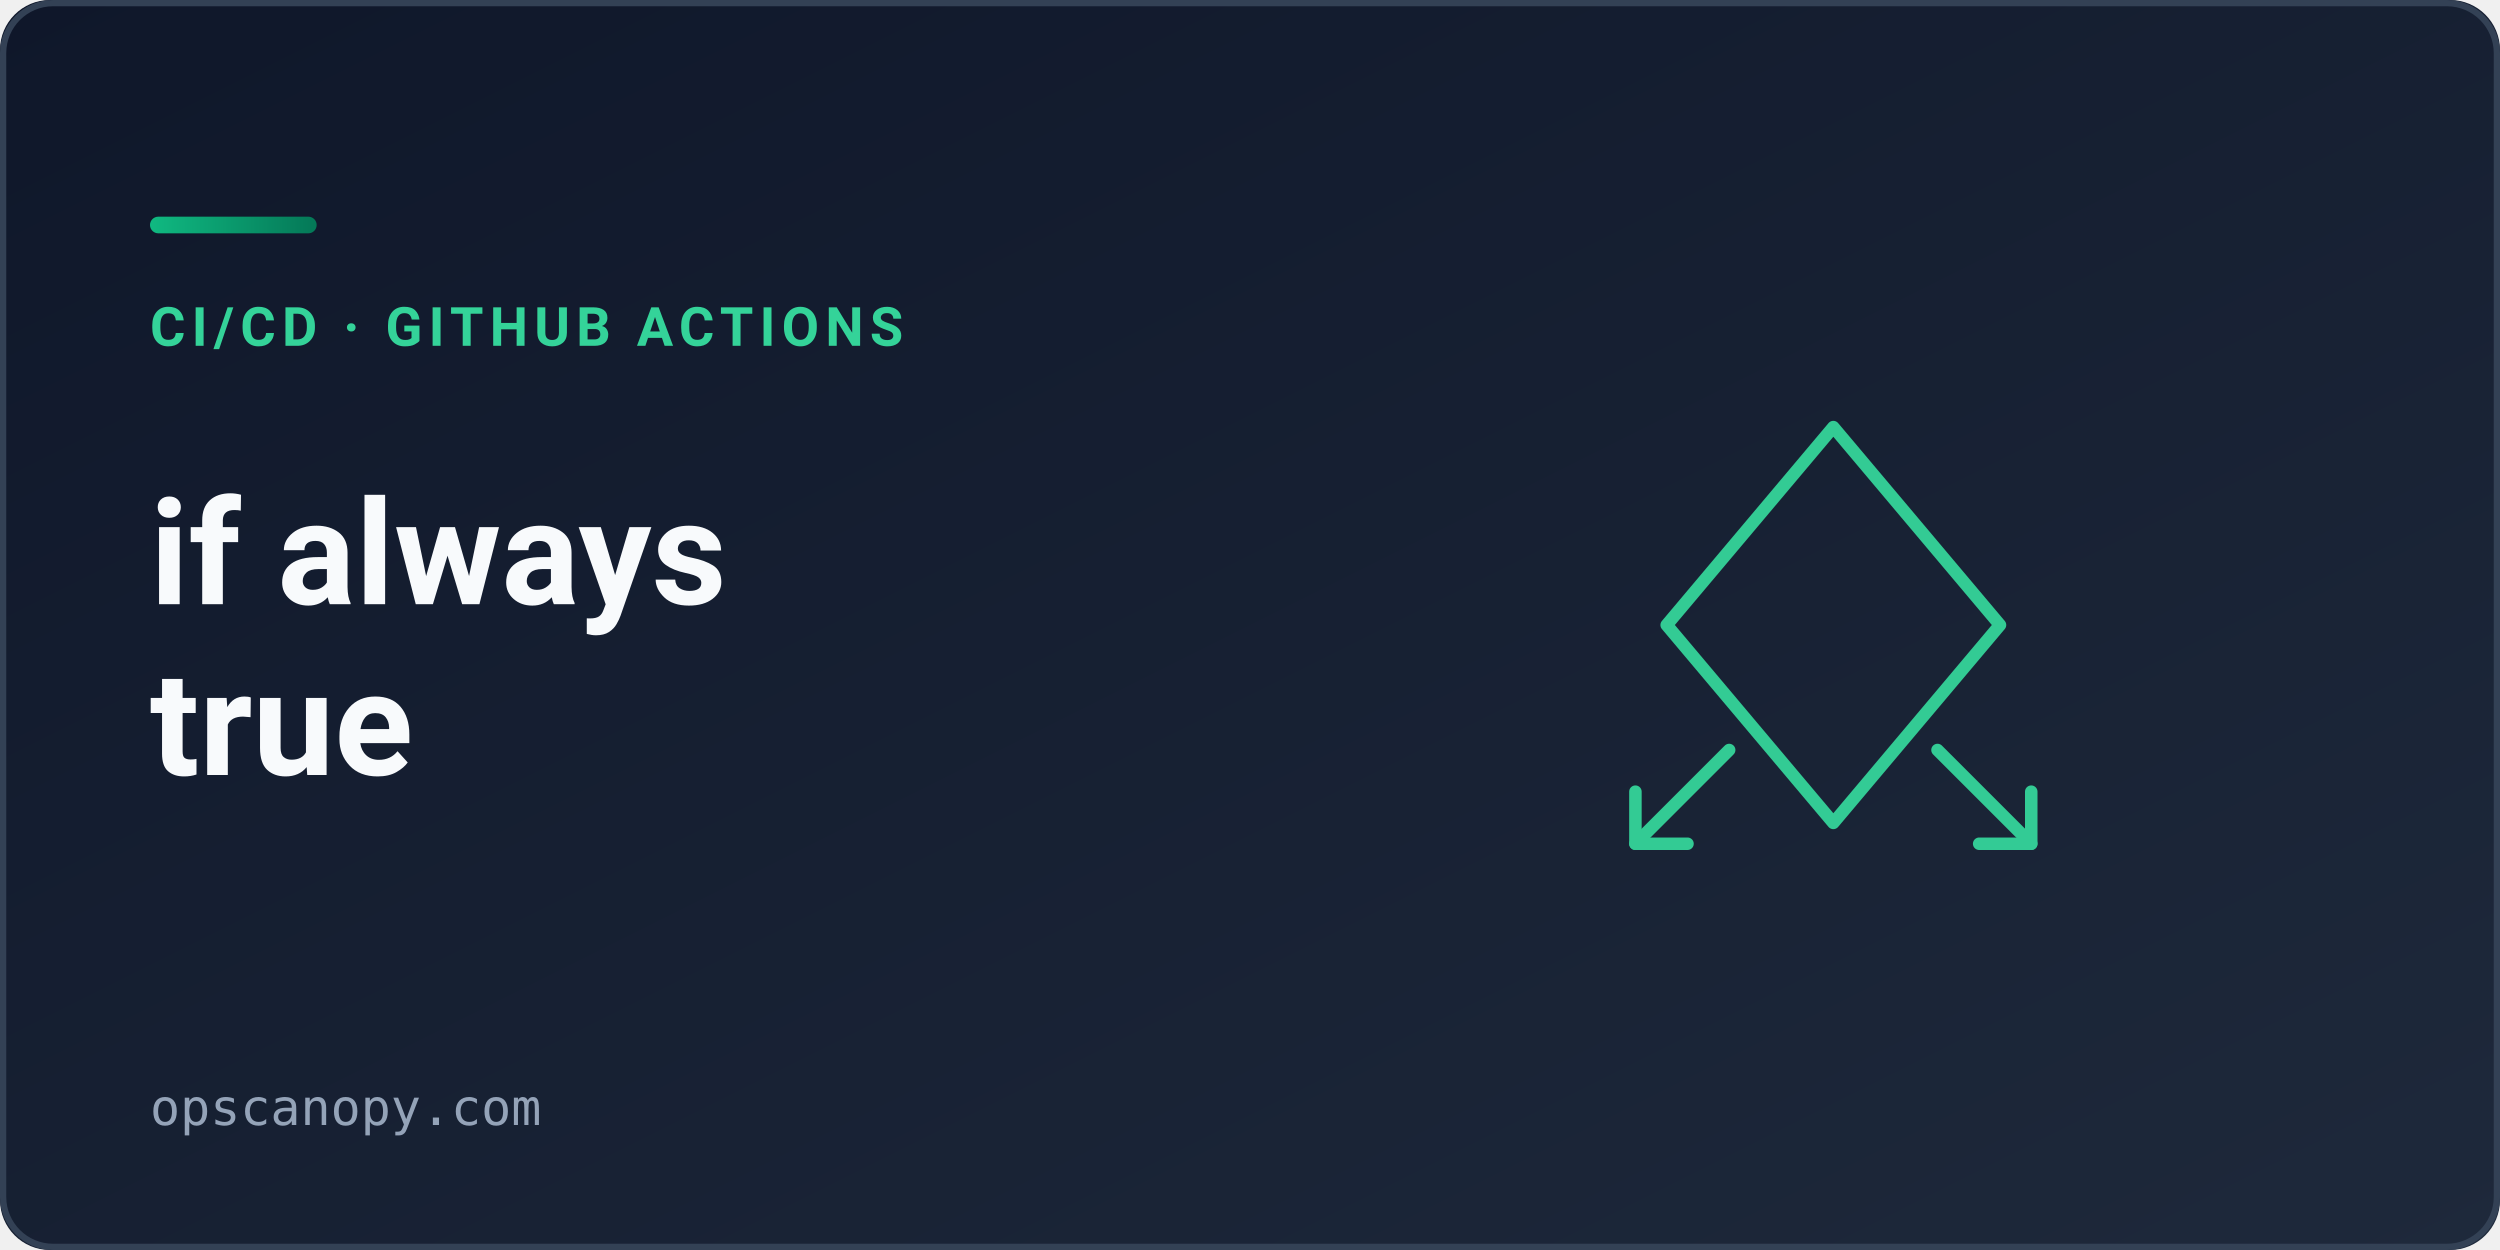
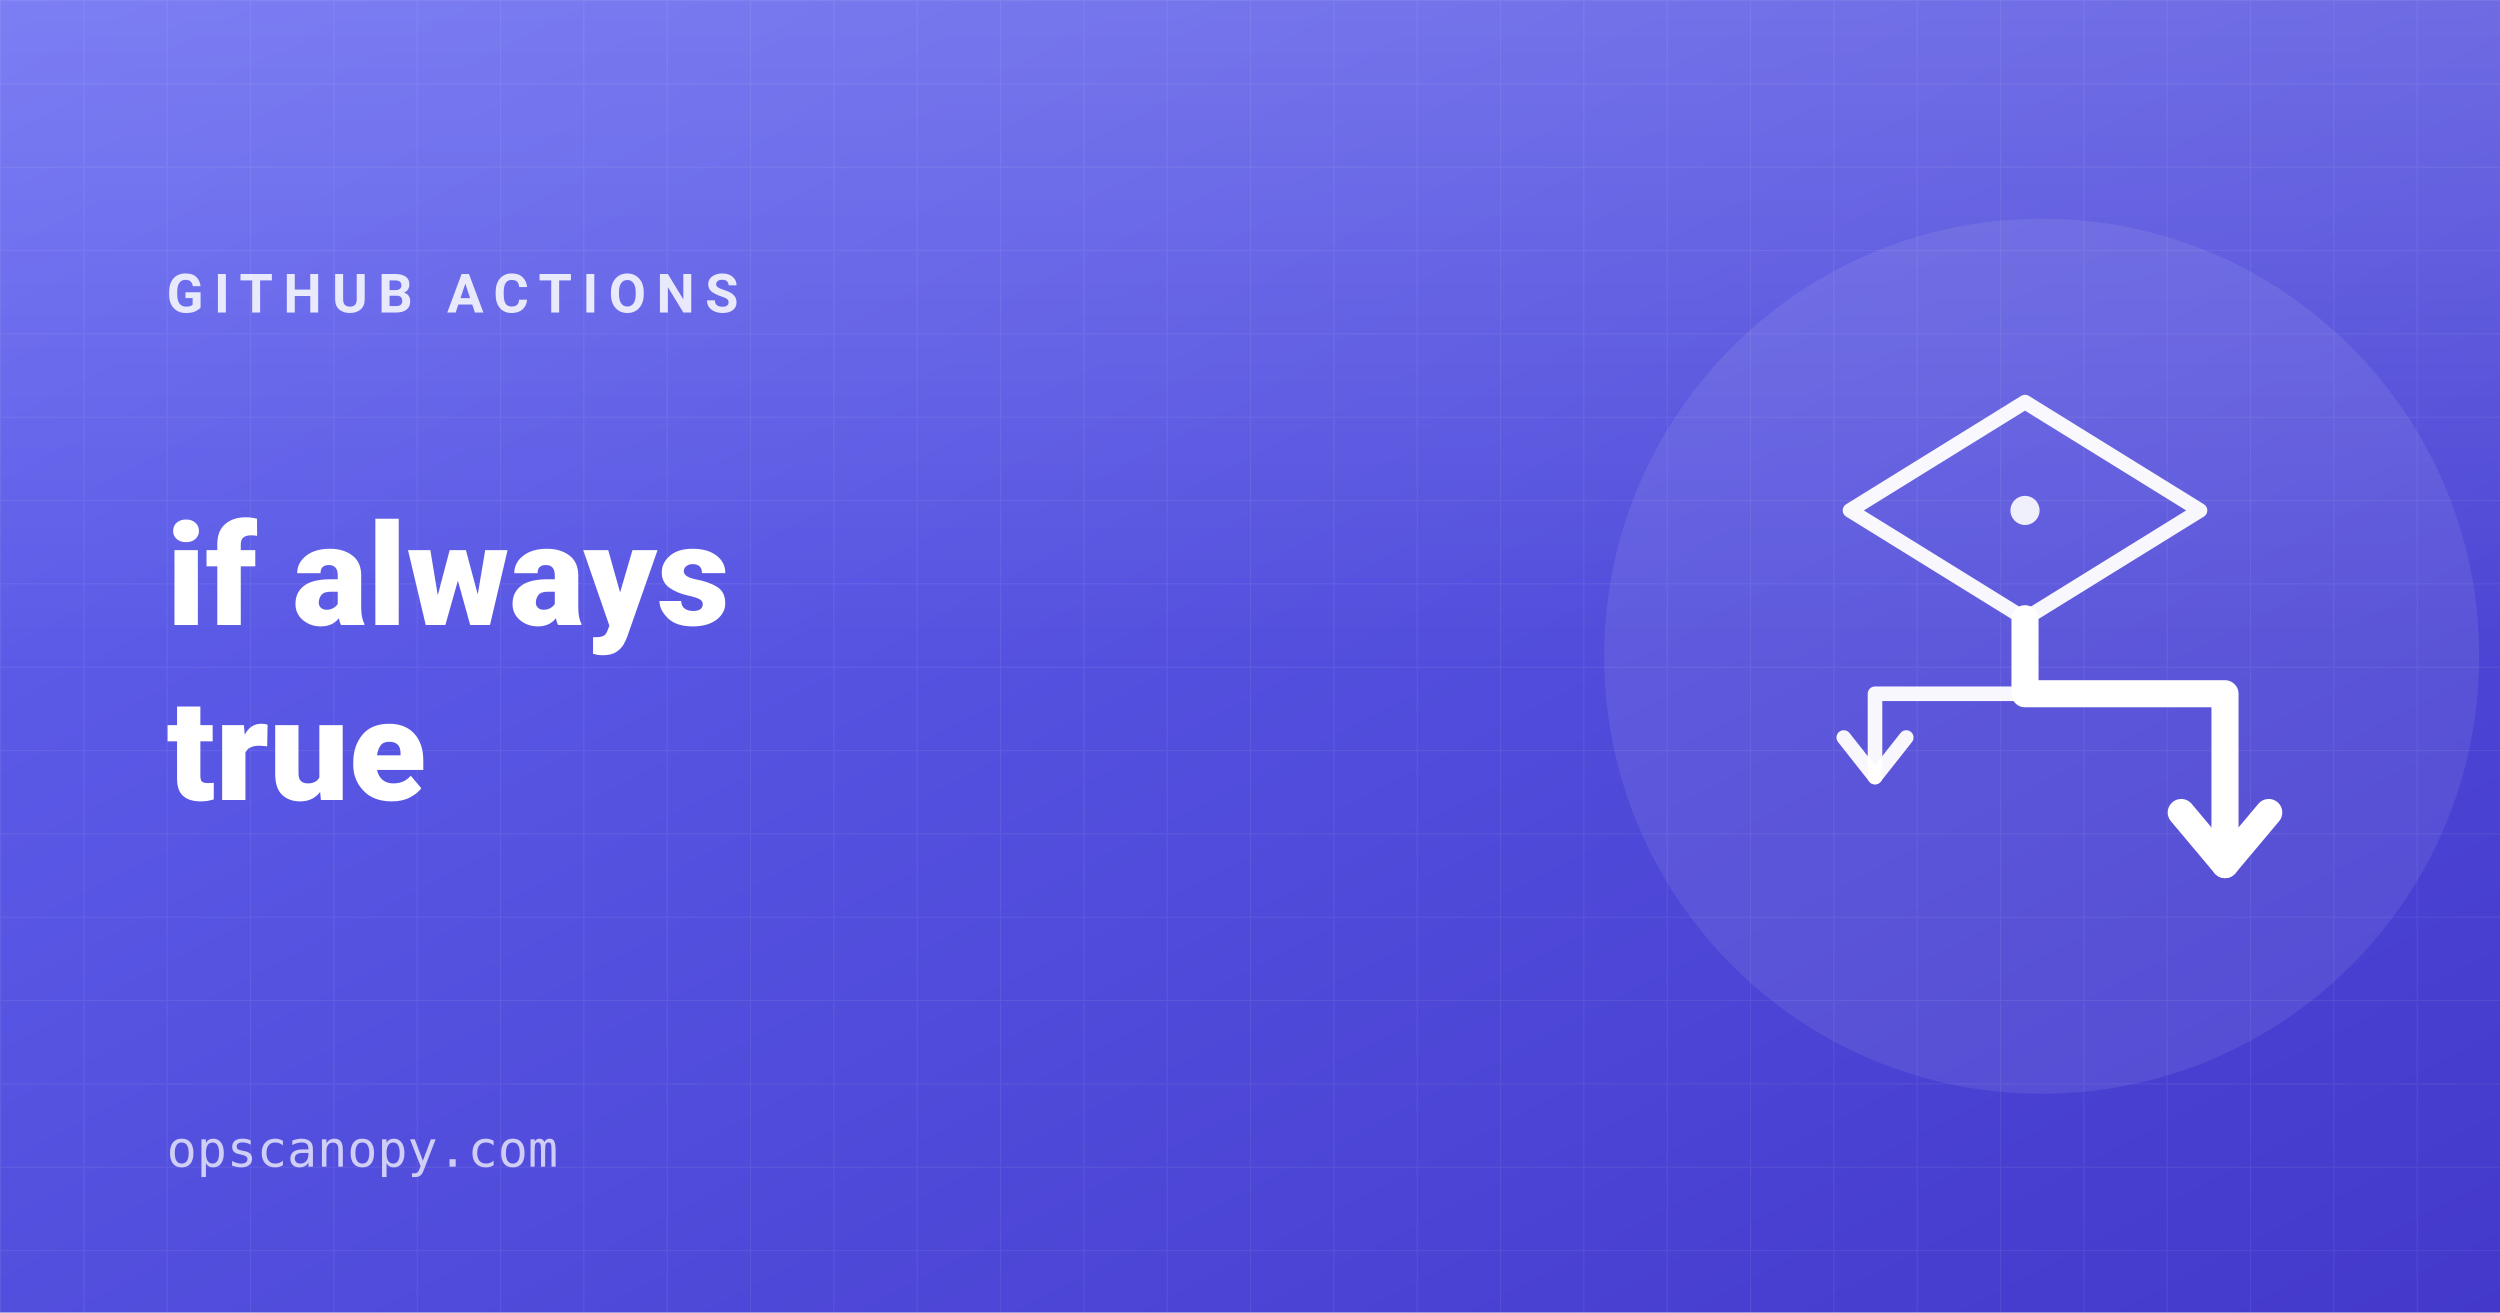
- <svg xmlns="http://www.w3.org/2000/svg" viewBox="0 0 1200 600" role="img" aria-label="Why Your GitHub Actions &quot;if&quot; Condition Always Runs (and How to Fix It)">
+ <svg xmlns="http://www.w3.org/2000/svg" viewBox="0 0 1200 630" role="img" aria-label="GitHub Actions if condition always true — OpsCanopy CI/CD guide">
  <defs>
    <linearGradient id="bg" x1="0" y1="0" x2="1" y2="1">
-       <stop offset="0" stop-color="#0f172a" />
-       <stop offset="1" stop-color="#1e293b" />
+       <stop offset="0" stop-color="#6366f1" />
+       <stop offset="1" stop-color="#4338ca" />
    </linearGradient>
-     <linearGradient id="accent" x1="0" y1="0" x2="1" y2="0">
-       <stop offset="0" stop-color="#10b981" />
-       <stop offset="1" stop-color="#047857" />
+     <linearGradient id="sheen" x1="0" y1="0" x2="0" y2="1">
+       <stop offset="0" stop-color="#ffffff" stop-opacity="0.16" />
+       <stop offset="1" stop-color="#ffffff" stop-opacity="0" />
    </linearGradient>
+     <pattern id="grid" width="40" height="40" patternUnits="userSpaceOnUse">
+       <path d="M40 0 H0 V40" fill="none" stroke="#ffffff" stroke-opacity="0.07" stroke-width="1" />
+     </pattern>
  </defs>
-   <rect width="1200" height="600" rx="24" fill="url(#bg)" />
-   <rect x="1.5" y="1.5" width="1197" height="597" rx="24" fill="none" stroke="#334155" stroke-width="3" />
-   <rect x="72" y="104" width="80" height="8" rx="4" fill="url(#accent)" />
-   <text x="72" y="166" font-family="ui-sans-serif, system-ui, Segoe UI, Roboto, sans-serif" font-size="26" font-weight="600" letter-spacing="3" fill="#34d399">CI/CD · GITHUB ACTIONS</text>
-   <text font-family="ui-sans-serif, system-ui, Segoe UI, Roboto, sans-serif" font-size="70" font-weight="700" fill="#f8fafc">
-     <tspan x="72" y="290">if always</tspan>
-     <tspan x="72" y="372">true</tspan>
+   <rect width="1200" height="630" fill="url(#bg)" />
+   <rect width="1200" height="630" fill="url(#grid)" />
+   <rect width="1200" height="320" fill="url(#sheen)" />
+   <circle cx="980" cy="315" r="210" fill="#ffffff" fill-opacity="0.08" />
+   <text x="80" y="150" font-family="ui-sans-serif, system-ui, Segoe UI, Roboto, sans-serif" font-size="26" font-weight="700" letter-spacing="5" fill="#ffffff" fill-opacity="0.85">GITHUB ACTIONS</text>
+   <text font-family="ui-sans-serif, system-ui, Segoe UI, Roboto, sans-serif" font-size="68" font-weight="800" fill="#ffffff">
+     <tspan x="80" y="300">if always</tspan>
+     <tspan x="80" y="384">true</tspan>
  </text>
-   <text x="72" y="540" font-family="ui-monospace, SFMono-Regular, Menlo, Consolas, monospace" font-size="24" fill="#94a3b8">opscanopy.com</text>
-   <g transform="translate(880,300)" stroke="#34d399" stroke-width="6" fill="none" stroke-linecap="round" stroke-linejoin="round" opacity="0.95">
-     <path d="M0 -95 L80 0 L0 95 L-80 0 Z" />
-     <line x1="-50" y1="60" x2="-95" y2="105" />
-     <polyline points="-95,80 -95,105 -70,105" />
-     <line x1="50" y1="60" x2="95" y2="105" />
-     <polyline points="95,80 95,105 70,105" />
+   <text x="80" y="560" font-family="ui-monospace, SFMono-Regular, Menlo, Consolas, monospace" font-size="24" fill="#ffffff" fill-opacity="0.72">opscanopy.com</text>
+   <g transform="translate(980,315)" stroke="#ffffff" stroke-opacity="0.95" stroke-width="7" fill="none" stroke-linecap="round" stroke-linejoin="round">
+     <polygon points="-92,-70 -8,-122 76,-70 -8,-18" />
+     <circle cx="-8" cy="-70" r="7" fill="#ffffff" fill-opacity="0.9" stroke="none" />
+     <path d="M-8,-18 V18 H-80 V58" />
+     <path d="M-80,58 l-15,-19 M-80,58 l15,-19" />
+     <g stroke="#ffffff" stroke-width="13" stroke-opacity="1">
+       <path d="M-8,-18 V18 H88 V100" />
+       <path d="M88,100 l-21,-25 M88,100 l21,-25" />
+     </g>
  </g>
</svg>
